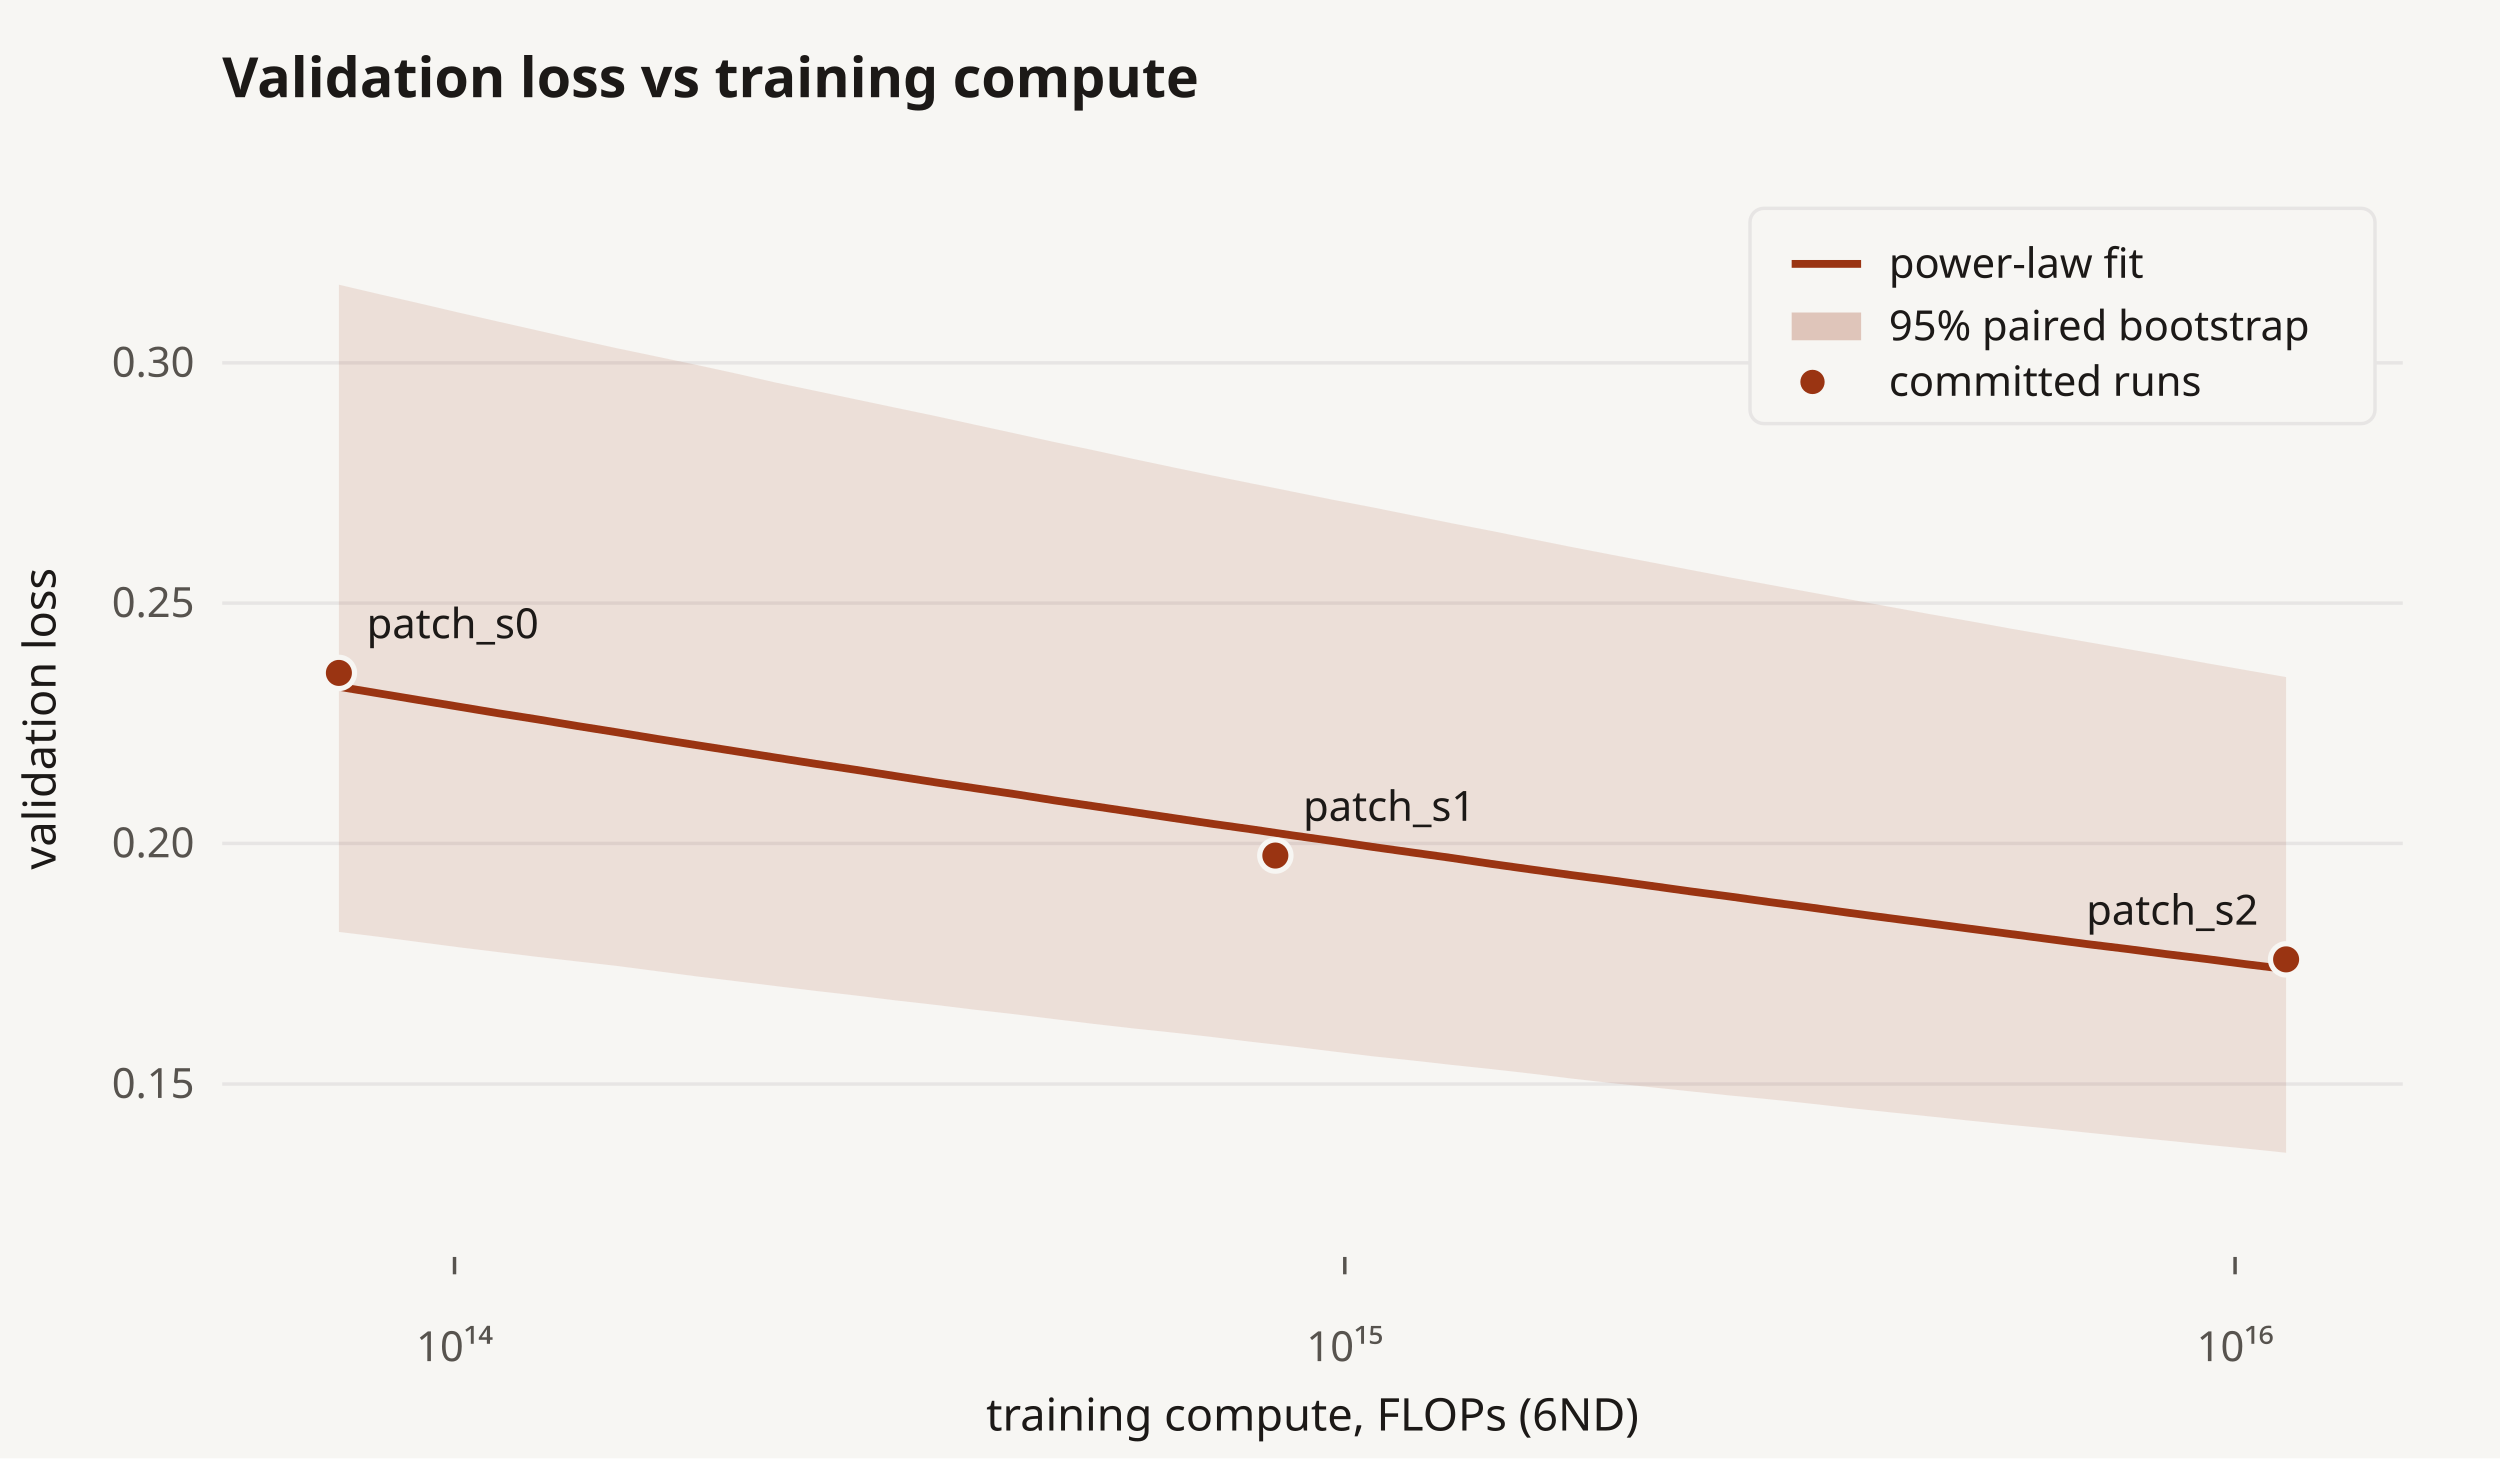
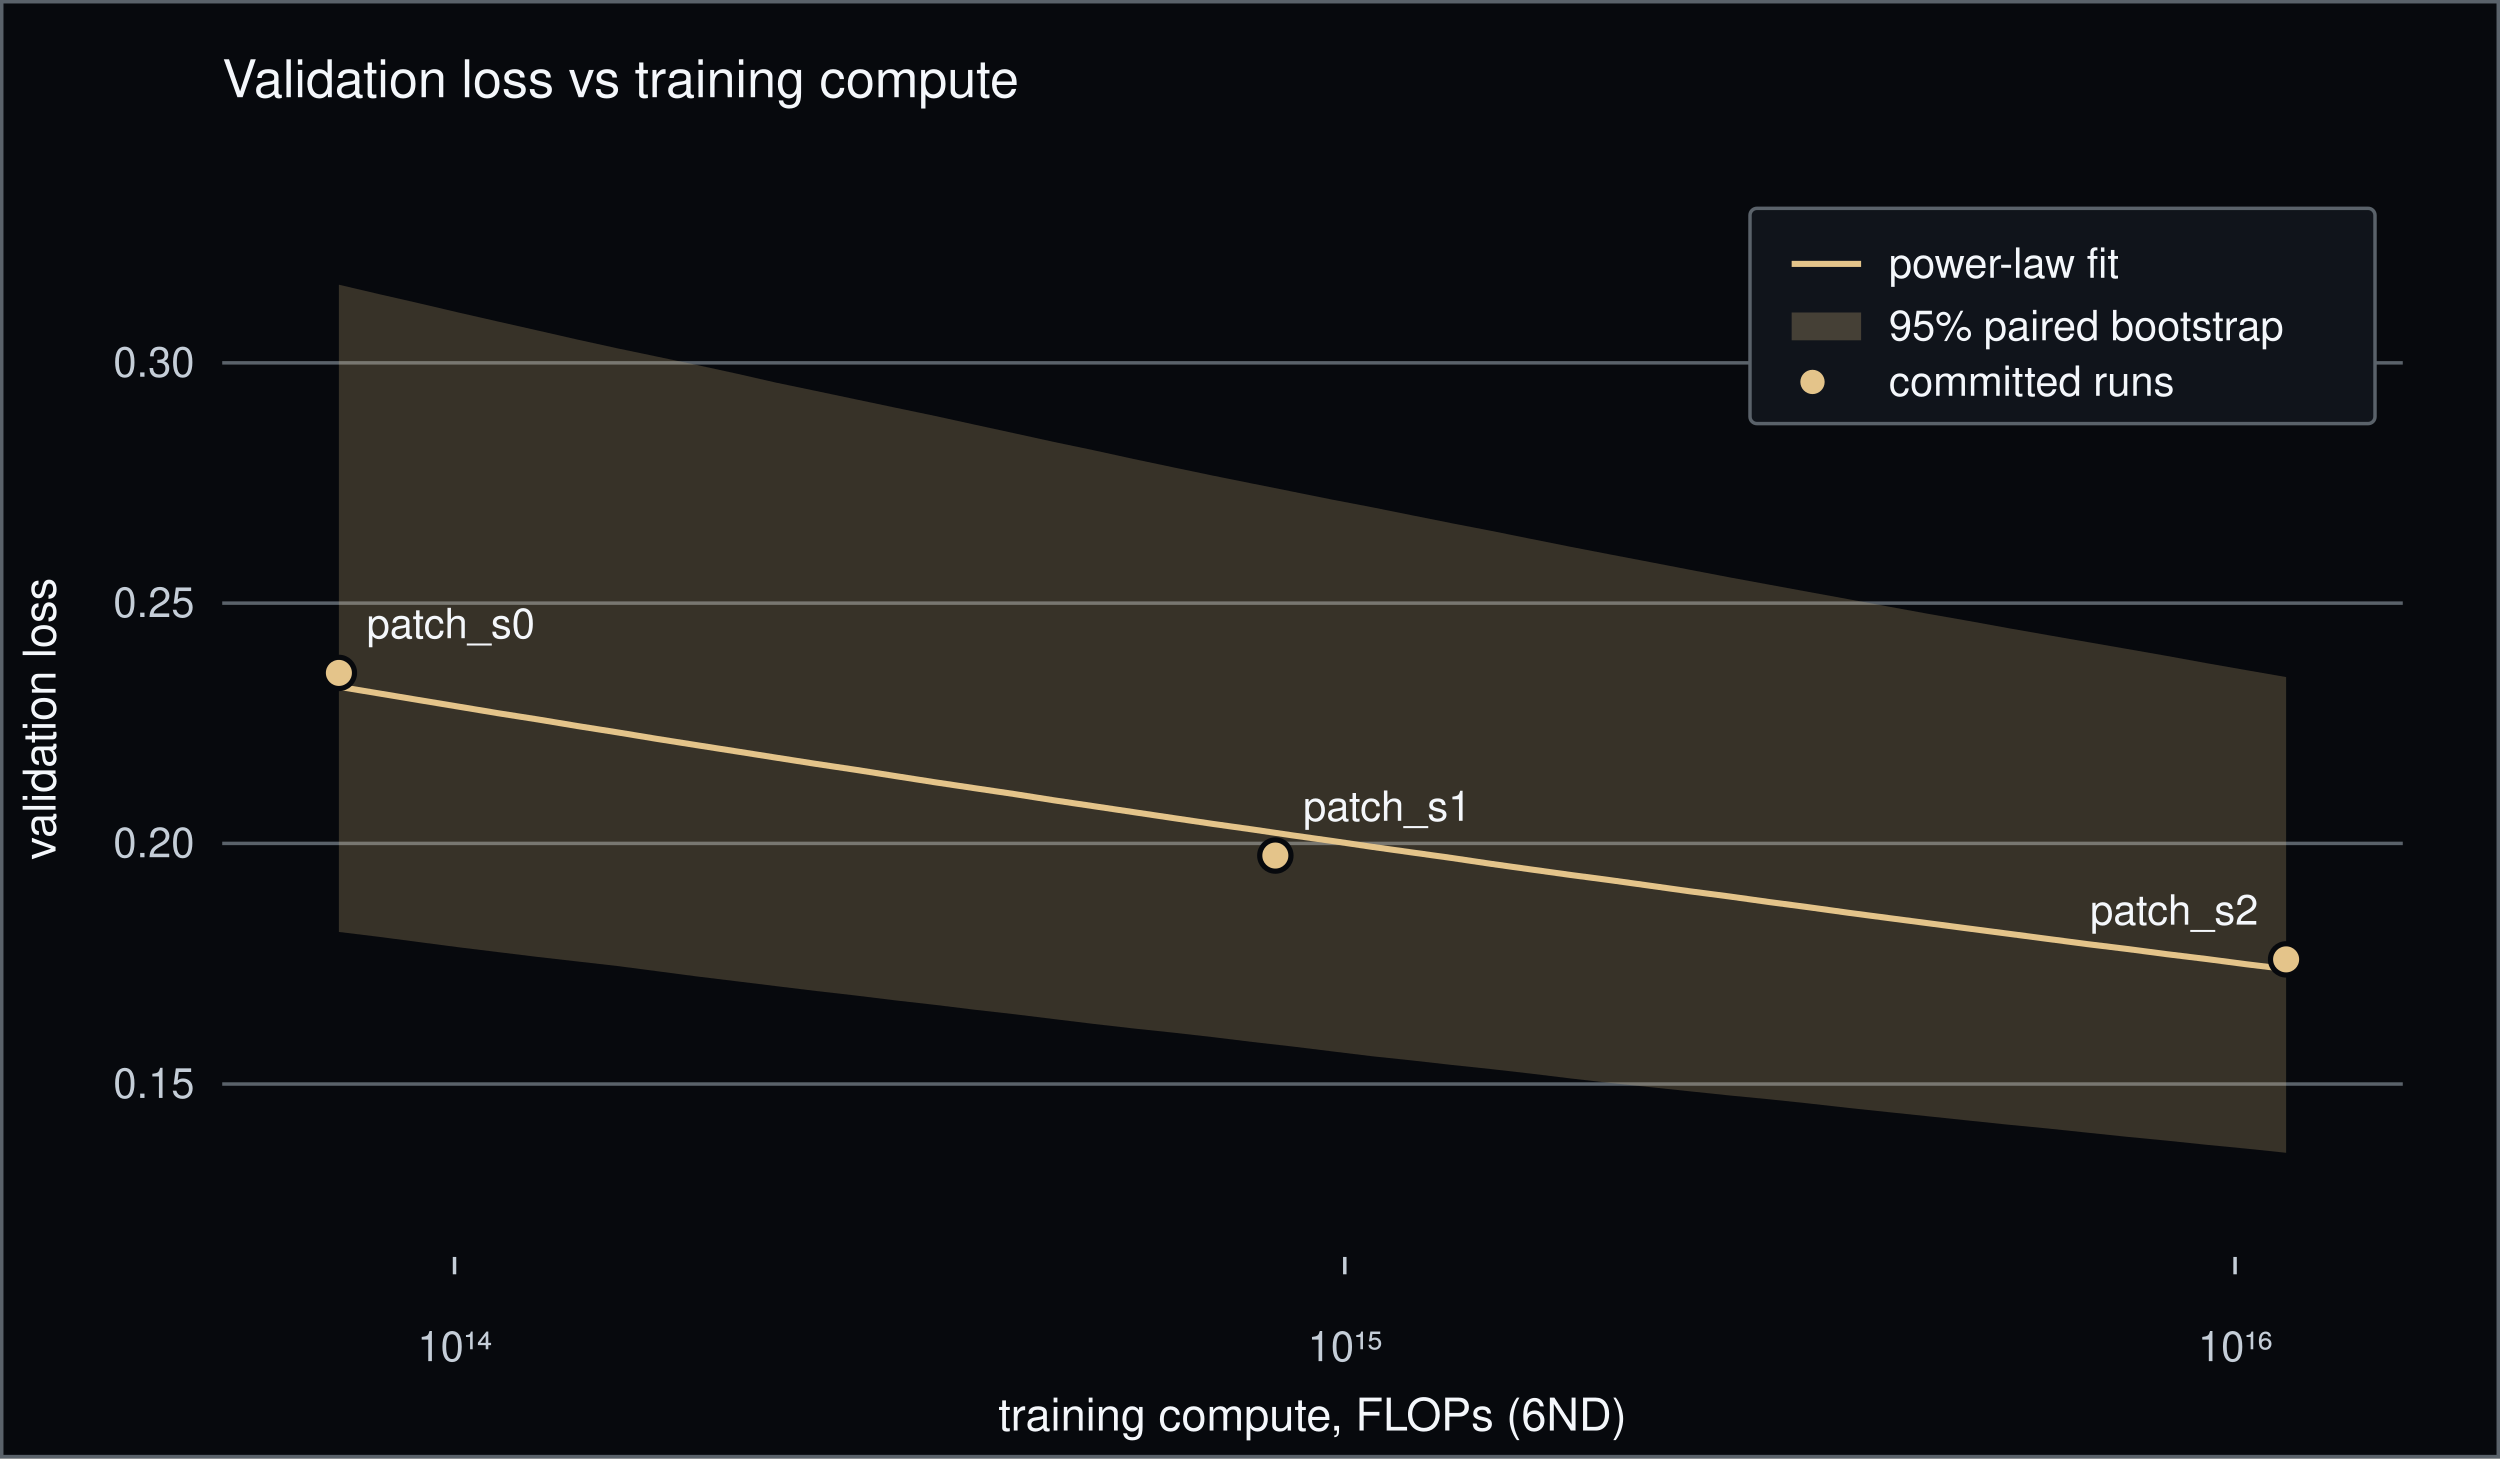
<svg xmlns="http://www.w3.org/2000/svg" width="720" height="420" viewBox="0 0 720 420" role="img" aria-labelledby="fig-title fig-desc">
-   <rect width="100%" height="100%" fill="#f7f6f3" />
-   <text x="64.0" y="28.0" text-anchor="start" font-family="ui-sans-serif, system-ui, sans-serif" font-size="16" font-weight="600" fill="#1c1917">Validation loss vs training compute</text>
-   <line x1="64" y1="312.2" x2="692" y2="312.2" stroke="#e7e5e4" />
-   <text x="56.0" y="316.2" text-anchor="end" font-family="ui-sans-serif, system-ui, sans-serif" font-size="12" font-weight="400" fill="#57534e">0.15</text>
-   <line x1="64" y1="242.9" x2="692" y2="242.9" stroke="#e7e5e4" />
-   <text x="56.0" y="246.9" text-anchor="end" font-family="ui-sans-serif, system-ui, sans-serif" font-size="12" font-weight="400" fill="#57534e">0.20</text>
-   <line x1="64" y1="173.7" x2="692" y2="173.7" stroke="#e7e5e4" />
-   <text x="56.0" y="177.7" text-anchor="end" font-family="ui-sans-serif, system-ui, sans-serif" font-size="12" font-weight="400" fill="#57534e">0.25</text>
-   <line x1="64" y1="104.5" x2="692" y2="104.5" stroke="#e7e5e4" />
-   <text x="56.0" y="108.5" text-anchor="end" font-family="ui-sans-serif, system-ui, sans-serif" font-size="12" font-weight="400" fill="#57534e">0.30</text>
-   <line x1="130.9" y1="362.0" x2="130.9" y2="367.0" stroke="#57534e" />
-   <text x="130.9" y="392.0" text-anchor="middle" font-family="ui-sans-serif, system-ui, sans-serif" font-size="12" font-weight="400" fill="#57534e">10¹⁴</text>
-   <line x1="387.3" y1="362.0" x2="387.3" y2="367.0" stroke="#57534e" />
-   <text x="387.3" y="392.0" text-anchor="middle" font-family="ui-sans-serif, system-ui, sans-serif" font-size="12" font-weight="400" fill="#57534e">10¹⁵</text>
-   <line x1="643.7" y1="362.0" x2="643.7" y2="367.0" stroke="#57534e" />
-   <text x="643.7" y="392.0" text-anchor="middle" font-family="ui-sans-serif, system-ui, sans-serif" font-size="12" font-weight="400" fill="#57534e">10¹⁶</text>
-   <text x="378.0" y="412.0" text-anchor="middle" font-family="ui-sans-serif, system-ui, sans-serif" font-size="13" font-weight="400" fill="#1c1917">training compute, FLOPs (6ND)</text>
-   <text x="16" y="207" text-anchor="middle" transform="rotate(-90 16 207)" font-family="ui-sans-serif, system-ui, sans-serif" font-size="13" fill="#1c1917">validation loss</text>
-   <polygon points="97.6,82.0 109.1,84.7 120.5,87.3 132.0,90.0 143.4,92.6 154.9,95.2 166.3,97.8 177.7,100.3 189.2,102.7 200.6,105.1 212.1,107.6 223.5,110.2 235.0,112.6 246.4,115.0 257.8,117.4 269.3,119.8 280.7,122.3 292.2,124.8 303.6,127.3 315.1,129.7 326.5,132.2 337.9,134.6 349.4,137.0 360.8,139.3 372.3,141.6 383.7,143.9 395.2,146.1 406.6,148.4 418.1,150.7 429.5,152.9 440.9,155.2 452.4,157.5 463.8,159.7 475.3,161.9 486.7,164.1 498.2,166.3 509.6,168.4 521.0,170.5 532.5,172.6 543.9,174.7 555.4,176.8 566.8,178.8 578.3,180.9 589.7,182.9 601.1,184.9 612.6,186.9 624.0,188.9 635.5,191.0 646.9,193.0 658.4,195.0 658.4,332.0 646.9,330.8 635.5,329.7 624.0,328.5 612.6,327.4 601.1,326.2 589.7,325.0 578.3,323.9 566.8,322.7 555.4,321.5 543.9,320.3 532.5,319.1 521.0,317.8 509.6,316.6 498.2,315.5 486.7,314.3 475.3,313.1 463.8,311.9 452.4,310.6 440.9,309.2 429.5,307.9 418.1,306.7 406.6,305.4 395.2,304.2 383.7,302.8 372.3,301.4 360.8,300.1 349.4,298.7 337.9,297.4 326.5,296.2 315.1,294.9 303.6,293.5 292.2,292.1 280.7,290.8 269.3,289.4 257.8,288.1 246.4,286.7 235.0,285.4 223.5,284.0 212.1,282.6 200.6,281.2 189.2,279.7 177.7,278.2 166.3,276.9 154.9,275.6 143.4,274.2 132.0,272.8 120.5,271.3 109.1,269.8 97.6,268.4" fill="#9a3412" fill-opacity="0.12" />
-   <polyline fill="none" stroke="#9a3412" stroke-width="2.25" points="97.6,197.8 109.1,199.7 120.5,201.6 132.0,203.5 143.4,205.4 154.9,207.2 166.3,209.1 177.7,210.9 189.2,212.8 200.6,214.6 212.1,216.4 223.5,218.2 235.0,220.0 246.4,221.7 257.8,223.5 269.3,225.3 280.7,227.0 292.2,228.7 303.6,230.5 315.1,232.2 326.5,233.9 337.9,235.6 349.4,237.3 360.8,238.9 372.3,240.6 383.7,242.2 395.2,243.9 406.6,245.5 418.1,247.1 429.5,248.8 440.9,250.4 452.4,252.0 463.8,253.5 475.3,255.1 486.7,256.7 498.2,258.2 509.6,259.8 521.0,261.3 532.5,262.9 543.9,264.4 555.4,265.9 566.8,267.4 578.3,268.9 589.7,270.4 601.1,271.9 612.6,273.3 624.0,274.8 635.5,276.2 646.9,277.7 658.4,279.1" />
-   <circle cx="97.6" cy="193.8" r="4.5" fill="#9a3412" stroke="#f7f6f3" stroke-width="1.5" />
-   <text x="105.6" y="183.8" text-anchor="start" font-family="ui-sans-serif, system-ui, sans-serif" font-size="12" font-weight="400" fill="#1c1917">patch_s0</text>
-   <circle cx="367.3" cy="246.4" r="4.5" fill="#9a3412" stroke="#f7f6f3" stroke-width="1.5" />
-   <text x="375.3" y="236.4" text-anchor="start" font-family="ui-sans-serif, system-ui, sans-serif" font-size="12" font-weight="400" fill="#1c1917">patch_s1</text>
-   <circle cx="658.4" cy="276.3" r="4.5" fill="#9a3412" stroke="#f7f6f3" stroke-width="1.5" />
-   <text x="650.4" y="266.3" text-anchor="end" font-family="ui-sans-serif, system-ui, sans-serif" font-size="12" font-weight="400" fill="#1c1917">patch_s2</text>
-   <rect x="504" y="60" width="180" height="62" rx="4" fill="#f7f6f3" stroke="#e7e5e4" />
-   <line x1="516" y1="76" x2="536" y2="76" stroke="#9a3412" stroke-width="2.25" />
-   <text x="544.0" y="80.0" text-anchor="start" font-family="ui-sans-serif, system-ui, sans-serif" font-size="12" font-weight="400" fill="#1c1917">power-law fit</text>
-   <rect x="516" y="90" width="20" height="8" fill="#9a3412" fill-opacity="0.25" />
-   <text x="544.0" y="98.0" text-anchor="start" font-family="ui-sans-serif, system-ui, sans-serif" font-size="12" font-weight="400" fill="#1c1917">95% paired bootstrap</text>
-   <circle cx="522" cy="110" r="3.5" fill="#9a3412" />
-   <text x="544.0" y="114.0" text-anchor="start" font-family="ui-sans-serif, system-ui, sans-serif" font-size="12" font-weight="400" fill="#1c1917">committed runs</text>
+   <rect width="100%" height="100%" fill="#07090d" />
+   <rect x="0.5" y="0.5" width="719" height="419" fill="none" stroke="#5a626a" stroke-width="1" />
+   <text x="64.0" y="28.0" text-anchor="start" font-family="'Helvetica Neue', Helvetica, ui-sans-serif, system-ui, sans-serif" font-size="15" font-weight="500" fill="#f4f7fb">Validation loss vs training compute</text>
+   <line x1="64" y1="312.2" x2="692" y2="312.2" stroke="#5a626a" />
+   <text x="56.0" y="316.2" text-anchor="end" font-family="'Helvetica Neue', Helvetica, ui-sans-serif, system-ui, sans-serif" font-size="12" font-weight="400" fill="#c5ced8">0.15</text>
+   <line x1="64" y1="242.9" x2="692" y2="242.9" stroke="#5a626a" />
+   <text x="56.0" y="246.9" text-anchor="end" font-family="'Helvetica Neue', Helvetica, ui-sans-serif, system-ui, sans-serif" font-size="12" font-weight="400" fill="#c5ced8">0.20</text>
+   <line x1="64" y1="173.7" x2="692" y2="173.7" stroke="#5a626a" />
+   <text x="56.0" y="177.7" text-anchor="end" font-family="'Helvetica Neue', Helvetica, ui-sans-serif, system-ui, sans-serif" font-size="12" font-weight="400" fill="#c5ced8">0.25</text>
+   <line x1="64" y1="104.5" x2="692" y2="104.5" stroke="#5a626a" />
+   <text x="56.0" y="108.5" text-anchor="end" font-family="'Helvetica Neue', Helvetica, ui-sans-serif, system-ui, sans-serif" font-size="12" font-weight="400" fill="#c5ced8">0.30</text>
+   <line x1="130.9" y1="362.0" x2="130.9" y2="367.0" stroke="#c5ced8" />
+   <text x="130.9" y="392.0" text-anchor="middle" font-family="'Helvetica Neue', Helvetica, ui-sans-serif, system-ui, sans-serif" font-size="12" font-weight="400" fill="#c5ced8">10¹⁴</text>
+   <line x1="387.3" y1="362.0" x2="387.3" y2="367.0" stroke="#c5ced8" />
+   <text x="387.3" y="392.0" text-anchor="middle" font-family="'Helvetica Neue', Helvetica, ui-sans-serif, system-ui, sans-serif" font-size="12" font-weight="400" fill="#c5ced8">10¹⁵</text>
+   <line x1="643.7" y1="362.0" x2="643.7" y2="367.0" stroke="#c5ced8" />
+   <text x="643.7" y="392.0" text-anchor="middle" font-family="'Helvetica Neue', Helvetica, ui-sans-serif, system-ui, sans-serif" font-size="12" font-weight="400" fill="#c5ced8">10¹⁶</text>
+   <text x="378.0" y="412.0" text-anchor="middle" font-family="'Helvetica Neue', Helvetica, ui-sans-serif, system-ui, sans-serif" font-size="13" font-weight="400" fill="#f4f7fb">training compute, FLOPs (6ND)</text>
+   <text x="16" y="207" text-anchor="middle" transform="rotate(-90 16 207)" font-family="'Helvetica Neue', Helvetica, ui-sans-serif, system-ui, sans-serif" font-size="13" fill="#f4f7fb">validation loss</text>
+   <polygon points="97.6,82.0 109.1,84.7 120.5,87.3 132.0,90.0 143.4,92.6 154.9,95.2 166.3,97.8 177.7,100.3 189.2,102.7 200.6,105.1 212.1,107.6 223.5,110.2 235.0,112.6 246.4,115.0 257.8,117.4 269.3,119.8 280.7,122.3 292.2,124.8 303.6,127.3 315.1,129.7 326.5,132.2 337.9,134.6 349.4,137.0 360.8,139.3 372.3,141.6 383.7,143.9 395.2,146.1 406.6,148.4 418.1,150.7 429.5,152.9 440.9,155.2 452.4,157.5 463.8,159.7 475.3,161.9 486.7,164.1 498.2,166.3 509.6,168.4 521.0,170.5 532.5,172.6 543.9,174.7 555.4,176.8 566.8,178.8 578.3,180.9 589.7,182.9 601.1,184.9 612.6,186.9 624.0,188.9 635.5,191.0 646.9,193.0 658.4,195.0 658.4,332.0 646.9,330.8 635.5,329.7 624.0,328.5 612.6,327.4 601.1,326.2 589.7,325.0 578.3,323.9 566.8,322.7 555.4,321.5 543.9,320.3 532.5,319.1 521.0,317.8 509.6,316.6 498.2,315.5 486.7,314.3 475.3,313.1 463.8,311.9 452.4,310.6 440.9,309.2 429.5,307.9 418.1,306.7 406.6,305.4 395.2,304.2 383.7,302.8 372.3,301.4 360.8,300.1 349.4,298.7 337.9,297.4 326.5,296.2 315.1,294.9 303.6,293.5 292.2,292.1 280.7,290.8 269.3,289.4 257.8,288.1 246.4,286.7 235.0,285.4 223.5,284.0 212.1,282.6 200.6,281.2 189.2,279.7 177.7,278.2 166.3,276.9 154.9,275.6 143.4,274.2 132.0,272.8 120.5,271.3 109.1,269.8 97.6,268.4" fill="#e4c48a" fill-opacity="0.22" />
+   <polyline fill="none" stroke="#e4c48a" stroke-width="1.75" points="97.6,197.8 109.1,199.7 120.5,201.6 132.0,203.5 143.4,205.4 154.9,207.2 166.3,209.1 177.7,210.9 189.2,212.8 200.6,214.6 212.1,216.4 223.5,218.2 235.0,220.0 246.4,221.7 257.8,223.5 269.3,225.3 280.7,227.0 292.2,228.7 303.6,230.5 315.1,232.2 326.5,233.9 337.9,235.6 349.4,237.3 360.8,238.9 372.3,240.6 383.7,242.2 395.2,243.9 406.6,245.5 418.1,247.1 429.5,248.8 440.9,250.4 452.4,252.0 463.8,253.5 475.3,255.1 486.7,256.7 498.2,258.2 509.6,259.8 521.0,261.3 532.5,262.9 543.9,264.4 555.4,265.9 566.8,267.4 578.3,268.9 589.7,270.4 601.1,271.9 612.6,273.3 624.0,274.8 635.5,276.2 646.9,277.7 658.4,279.1" />
+   <circle cx="97.6" cy="193.8" r="4.5" fill="#e4c48a" stroke="#07090d" stroke-width="1.5" />
+   <text x="105.6" y="183.8" text-anchor="start" font-family="'Helvetica Neue', Helvetica, ui-sans-serif, system-ui, sans-serif" font-size="12" font-weight="400" fill="#f4f7fb">patch_s0</text>
+   <circle cx="367.3" cy="246.4" r="4.5" fill="#e4c48a" stroke="#07090d" stroke-width="1.5" />
+   <text x="375.3" y="236.4" text-anchor="start" font-family="'Helvetica Neue', Helvetica, ui-sans-serif, system-ui, sans-serif" font-size="12" font-weight="400" fill="#f4f7fb">patch_s1</text>
+   <circle cx="658.4" cy="276.3" r="4.5" fill="#e4c48a" stroke="#07090d" stroke-width="1.5" />
+   <text x="650.4" y="266.3" text-anchor="end" font-family="'Helvetica Neue', Helvetica, ui-sans-serif, system-ui, sans-serif" font-size="12" font-weight="400" fill="#f4f7fb">patch_s2</text>
+   <rect x="504" y="60" width="180" height="62" rx="2" fill="#10141b" stroke="#5a626a" />
+   <line x1="516" y1="76" x2="536" y2="76" stroke="#e4c48a" stroke-width="1.75" />
+   <text x="544.0" y="80.0" text-anchor="start" font-family="'Helvetica Neue', Helvetica, ui-sans-serif, system-ui, sans-serif" font-size="12" font-weight="400" fill="#f4f7fb">power-law fit</text>
+   <rect x="516" y="90" width="20" height="8" fill="#e4c48a" fill-opacity="0.25" />
+   <text x="544.0" y="98.0" text-anchor="start" font-family="'Helvetica Neue', Helvetica, ui-sans-serif, system-ui, sans-serif" font-size="12" font-weight="400" fill="#f4f7fb">95% paired bootstrap</text>
+   <circle cx="522" cy="110" r="3.5" fill="#e4c48a" />
+   <text x="544.0" y="114.0" text-anchor="start" font-family="'Helvetica Neue', Helvetica, ui-sans-serif, system-ui, sans-serif" font-size="12" font-weight="400" fill="#f4f7fb">committed runs</text>
</svg>
